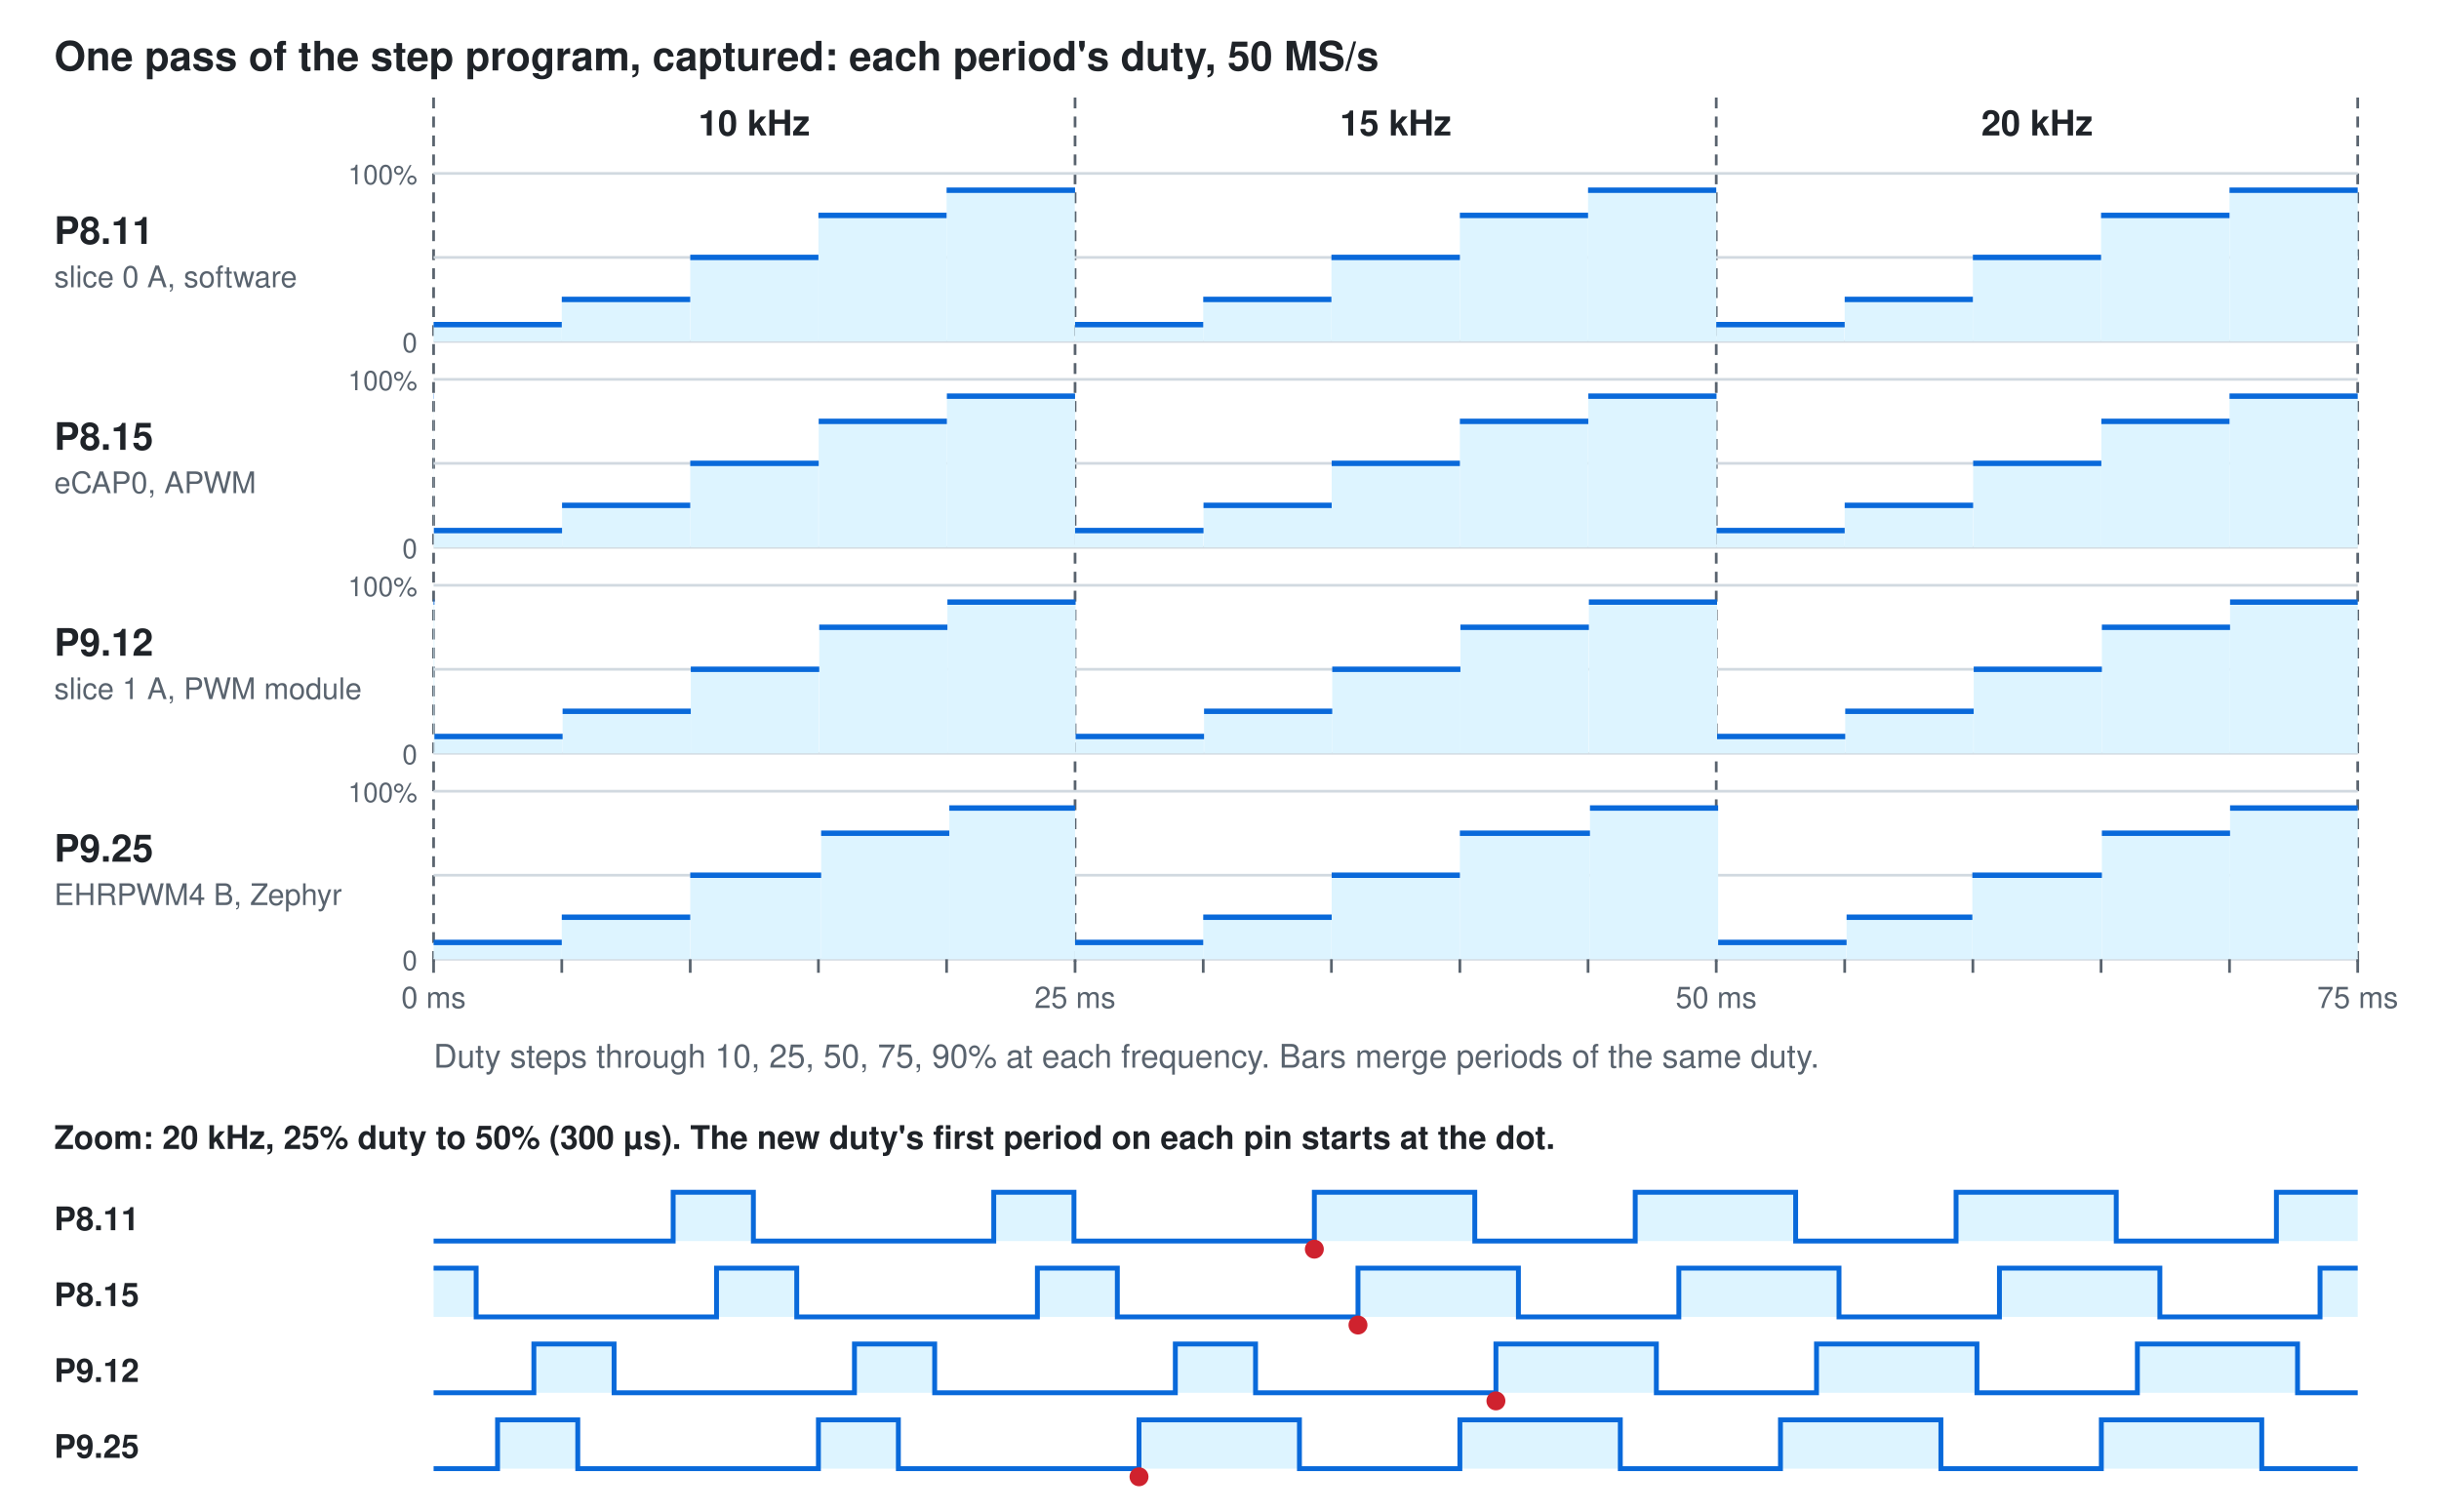
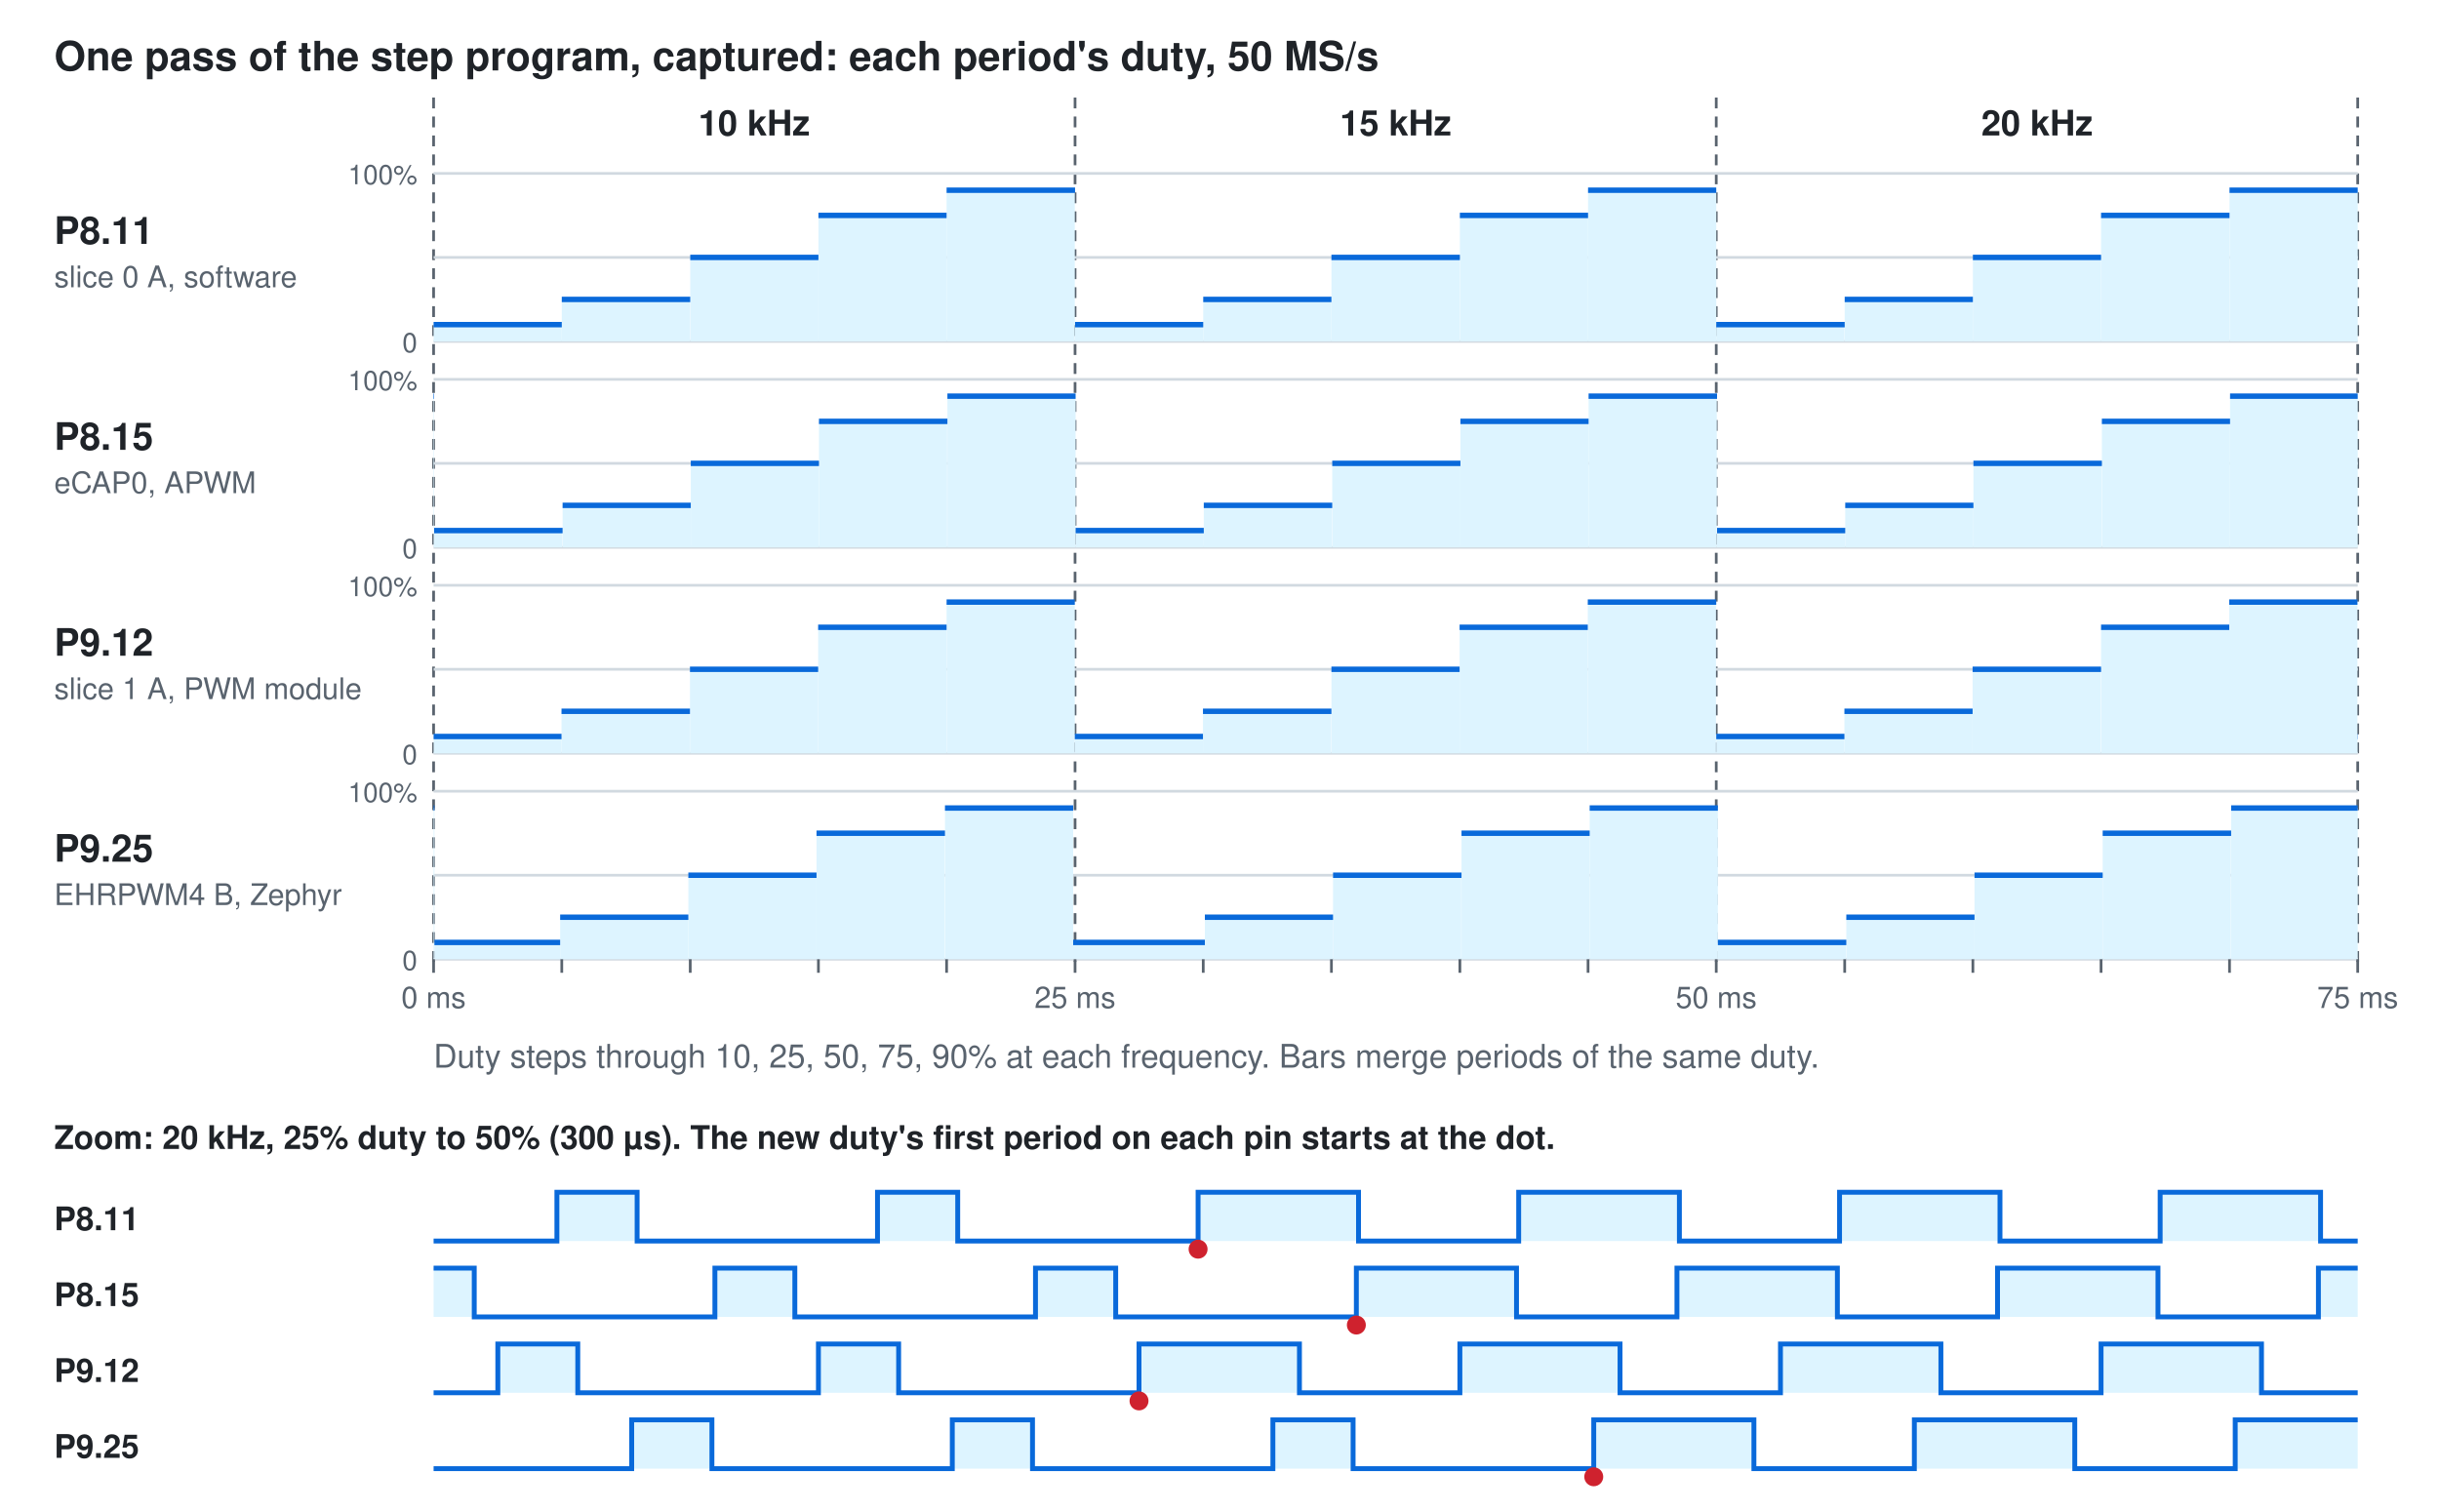
<svg xmlns="http://www.w3.org/2000/svg" width="900" height="558" viewBox="0 0 900 558">
  <rect width="900" height="558" fill="#ffffff" />
  <text x="20.0" y="26.0" font-family="Helvetica, Arial, sans-serif" font-size="15" fill="#1f2328" text-anchor="start" font-weight="bold">One pass of the step program, captured: each period's duty, 50 MS/s</text>
  <text x="278.3" y="50.0" font-family="Helvetica, Arial, sans-serif" font-size="13" fill="#1f2328" text-anchor="middle" font-weight="bold">10 kHz</text>
  <line x1="160.0" y1="36.0" x2="160.0" y2="358.0" stroke="#59636e" stroke-width="1" stroke-dasharray="4 3" />
  <text x="515.0" y="50.0" font-family="Helvetica, Arial, sans-serif" font-size="13" fill="#1f2328" text-anchor="middle" font-weight="bold">15 kHz</text>
  <line x1="396.7" y1="36.0" x2="396.7" y2="358.0" stroke="#59636e" stroke-width="1" stroke-dasharray="4 3" />
  <text x="751.7" y="50.0" font-family="Helvetica, Arial, sans-serif" font-size="13" fill="#1f2328" text-anchor="middle" font-weight="bold">20 kHz</text>
  <line x1="633.3" y1="36.0" x2="633.3" y2="358.0" stroke="#59636e" stroke-width="1" stroke-dasharray="4 3" />
  <line x1="870.0" y1="36.0" x2="870.0" y2="358.0" stroke="#59636e" stroke-width="1" stroke-dasharray="4 3" />
  <text x="20.0" y="90.0" font-family="Helvetica, Arial, sans-serif" font-size="14" fill="#1f2328" text-anchor="start" font-weight="bold">P8.11</text>
  <text x="20.0" y="106.0" font-family="Helvetica, Arial, sans-serif" font-size="11" fill="#59636e" text-anchor="start" font-weight="normal">slice 0 A, software</text>
  <line x1="160.0" y1="126.0" x2="870.0" y2="126.0" stroke="#d1d9e0" stroke-width="1" />
  <line x1="160.0" y1="95.0" x2="870.0" y2="95.0" stroke="#d1d9e0" stroke-width="1" />
  <line x1="160.0" y1="64.0" x2="870.0" y2="64.0" stroke="#d1d9e0" stroke-width="1" />
  <text x="154.0" y="68.0" font-family="Helvetica, Arial, sans-serif" font-size="10" fill="#59636e" text-anchor="end" font-weight="normal">100%</text>
  <text x="154.0" y="130.0" font-family="Helvetica, Arial, sans-serif" font-size="10" fill="#59636e" text-anchor="end" font-weight="normal">0</text>
  <rect x="160.0" y="70.2" width="0.0" height="55.8" fill="#ddf4ff" />
  <rect x="160.0" y="119.8" width="47.3" height="6.2" fill="#ddf4ff" />
  <rect x="207.3" y="110.5" width="47.3" height="15.5" fill="#ddf4ff" />
  <rect x="254.7" y="95.0" width="47.3" height="31.0" fill="#ddf4ff" />
  <rect x="302.0" y="79.5" width="47.3" height="46.5" fill="#ddf4ff" />
  <rect x="349.3" y="70.2" width="47.3" height="55.8" fill="#ddf4ff" />
  <rect x="396.7" y="119.8" width="47.3" height="6.2" fill="#ddf4ff" />
  <rect x="444.0" y="110.5" width="47.3" height="15.5" fill="#ddf4ff" />
  <rect x="491.3" y="95.0" width="47.3" height="31.0" fill="#ddf4ff" />
  <rect x="538.7" y="79.5" width="47.3" height="46.5" fill="#ddf4ff" />
  <rect x="586.0" y="70.2" width="47.3" height="55.8" fill="#ddf4ff" />
  <rect x="633.3" y="119.8" width="47.3" height="6.2" fill="#ddf4ff" />
  <rect x="680.7" y="110.5" width="47.3" height="15.5" fill="#ddf4ff" />
  <rect x="728.0" y="95.0" width="47.3" height="31.0" fill="#ddf4ff" />
  <rect x="775.3" y="79.5" width="47.3" height="46.5" fill="#ddf4ff" />
  <rect x="822.7" y="70.2" width="47.3" height="55.8" fill="#ddf4ff" />
  <path d="M160.0,70.2H160.0M160.0,119.8H207.3M207.3,110.5H254.7M254.7,95.0H302.0M302.0,79.5H349.3M349.3,70.2H396.7M396.7,119.8H444.0M444.0,110.5H491.3M491.3,95.0H538.7M538.7,79.5H586.0M586.0,70.2H633.3M633.3,119.8H680.7M680.7,110.5H728.0M728.0,95.0H775.3M775.3,79.5H822.7M822.7,70.2H870.0" fill="none" stroke="#0969da" stroke-width="2" />
  <text x="20.0" y="166.0" font-family="Helvetica, Arial, sans-serif" font-size="14" fill="#1f2328" text-anchor="start" font-weight="bold">P8.15</text>
  <text x="20.0" y="182.0" font-family="Helvetica, Arial, sans-serif" font-size="11" fill="#59636e" text-anchor="start" font-weight="normal">eCAP0, APWM</text>
  <line x1="160.0" y1="202.0" x2="870.0" y2="202.0" stroke="#d1d9e0" stroke-width="1" />
  <line x1="160.0" y1="171.0" x2="870.0" y2="171.0" stroke="#d1d9e0" stroke-width="1" />
  <line x1="160.0" y1="140.0" x2="870.0" y2="140.0" stroke="#d1d9e0" stroke-width="1" />
  <text x="154.0" y="144.0" font-family="Helvetica, Arial, sans-serif" font-size="10" fill="#59636e" text-anchor="end" font-weight="normal">100%</text>
  <text x="154.0" y="206.0" font-family="Helvetica, Arial, sans-serif" font-size="10" fill="#59636e" text-anchor="end" font-weight="normal">0</text>
-   <rect x="160.0" y="146.2" width="0.1" height="55.8" fill="#ddf4ff" />
-   <rect x="160.1" y="195.8" width="47.3" height="6.2" fill="#ddf4ff" />
-   <rect x="207.4" y="186.5" width="47.3" height="15.5" fill="#ddf4ff" />
-   <rect x="254.7" y="171.0" width="47.3" height="31.0" fill="#ddf4ff" />
-   <rect x="302.1" y="155.5" width="47.3" height="46.5" fill="#ddf4ff" />
-   <rect x="349.4" y="146.2" width="47.3" height="55.8" fill="#ddf4ff" />
-   <rect x="396.7" y="195.8" width="47.3" height="6.2" fill="#ddf4ff" />
-   <rect x="444.1" y="186.5" width="47.3" height="15.5" fill="#ddf4ff" />
-   <rect x="491.4" y="171.0" width="47.3" height="31.0" fill="#ddf4ff" />
-   <rect x="538.7" y="155.5" width="47.3" height="46.5" fill="#ddf4ff" />
-   <rect x="586.1" y="146.2" width="47.3" height="55.8" fill="#ddf4ff" />
-   <rect x="633.4" y="195.8" width="47.3" height="6.2" fill="#ddf4ff" />
-   <rect x="680.7" y="186.5" width="47.3" height="15.5" fill="#ddf4ff" />
-   <rect x="728.1" y="171.0" width="47.3" height="31.0" fill="#ddf4ff" />
-   <rect x="775.4" y="155.5" width="47.3" height="46.5" fill="#ddf4ff" />
-   <rect x="822.7" y="146.2" width="47.3" height="55.8" fill="#ddf4ff" />
-   <path d="M160.0,146.2H160.1M160.1,195.8H207.4M207.4,186.5H254.7M254.7,171.0H302.1M302.1,155.5H349.4M349.4,146.2H396.7M396.7,195.8H444.1M444.1,186.5H491.4M491.4,171.0H538.7M538.7,155.5H586.1M586.1,146.2H633.4M633.4,195.8H680.7M680.7,186.5H728.1M728.1,171.0H775.4M775.4,155.5H822.7M822.7,146.2H870.0" fill="none" stroke="#0969da" stroke-width="2" />
+   <rect x="160.0" y="146.2" width="0.2" height="55.8" fill="#ddf4ff" />
+   <rect x="160.2" y="195.8" width="47.3" height="6.2" fill="#ddf4ff" />
+   <rect x="207.6" y="186.5" width="47.3" height="15.5" fill="#ddf4ff" />
+   <rect x="254.9" y="171.0" width="47.3" height="31.0" fill="#ddf4ff" />
+   <rect x="302.2" y="155.5" width="47.3" height="46.5" fill="#ddf4ff" />
+   <rect x="349.6" y="146.2" width="47.3" height="55.8" fill="#ddf4ff" />
+   <rect x="396.9" y="195.8" width="47.3" height="6.2" fill="#ddf4ff" />
+   <rect x="444.2" y="186.5" width="47.3" height="15.5" fill="#ddf4ff" />
+   <rect x="491.6" y="171.0" width="47.3" height="31.0" fill="#ddf4ff" />
+   <rect x="538.9" y="155.5" width="47.3" height="46.5" fill="#ddf4ff" />
+   <rect x="586.2" y="146.2" width="47.3" height="55.8" fill="#ddf4ff" />
+   <rect x="633.6" y="195.8" width="47.3" height="6.2" fill="#ddf4ff" />
+   <rect x="680.9" y="186.5" width="47.3" height="15.5" fill="#ddf4ff" />
+   <rect x="728.2" y="171.0" width="47.3" height="31.0" fill="#ddf4ff" />
+   <rect x="775.6" y="155.5" width="47.3" height="46.5" fill="#ddf4ff" />
+   <rect x="822.9" y="146.2" width="47.1" height="55.8" fill="#ddf4ff" />
+   <path d="M160.0,146.2H160.2M160.2,195.8H207.6M207.6,186.5H254.9M254.9,171.0H302.2M302.2,155.5H349.6M349.6,146.2H396.9M396.9,195.8H444.2M444.2,186.5H491.6M491.6,171.0H538.9M538.9,155.5H586.2M586.2,146.2H633.6M633.6,195.8H680.9M680.9,186.5H728.2M728.2,171.0H775.6M775.6,155.5H822.9M822.9,146.2H870.0" fill="none" stroke="#0969da" stroke-width="2" />
  <text x="20.0" y="242.0" font-family="Helvetica, Arial, sans-serif" font-size="14" fill="#1f2328" text-anchor="start" font-weight="bold">P9.12</text>
  <text x="20.0" y="258.0" font-family="Helvetica, Arial, sans-serif" font-size="11" fill="#59636e" text-anchor="start" font-weight="normal">slice 1 A, PWM module</text>
  <line x1="160.0" y1="278.0" x2="870.0" y2="278.0" stroke="#d1d9e0" stroke-width="1" />
  <line x1="160.0" y1="247.0" x2="870.0" y2="247.0" stroke="#d1d9e0" stroke-width="1" />
  <line x1="160.0" y1="216.0" x2="870.0" y2="216.0" stroke="#d1d9e0" stroke-width="1" />
  <text x="154.0" y="220.0" font-family="Helvetica, Arial, sans-serif" font-size="10" fill="#59636e" text-anchor="end" font-weight="normal">100%</text>
  <text x="154.0" y="282.0" font-family="Helvetica, Arial, sans-serif" font-size="10" fill="#59636e" text-anchor="end" font-weight="normal">0</text>
-   <rect x="160.0" y="222.2" width="0.3" height="55.8" fill="#ddf4ff" />
-   <rect x="160.3" y="271.8" width="47.3" height="6.2" fill="#ddf4ff" />
-   <rect x="207.6" y="262.5" width="47.3" height="15.5" fill="#ddf4ff" />
-   <rect x="254.9" y="247.0" width="47.3" height="31.0" fill="#ddf4ff" />
-   <rect x="302.3" y="231.5" width="47.3" height="46.5" fill="#ddf4ff" />
-   <rect x="349.6" y="222.2" width="47.3" height="55.8" fill="#ddf4ff" />
-   <rect x="396.9" y="271.8" width="47.3" height="6.2" fill="#ddf4ff" />
-   <rect x="444.3" y="262.5" width="47.3" height="15.5" fill="#ddf4ff" />
-   <rect x="491.6" y="247.0" width="47.3" height="31.0" fill="#ddf4ff" />
-   <rect x="538.9" y="231.5" width="47.3" height="46.5" fill="#ddf4ff" />
-   <rect x="586.3" y="222.2" width="47.3" height="55.8" fill="#ddf4ff" />
-   <rect x="633.6" y="271.8" width="47.3" height="6.2" fill="#ddf4ff" />
-   <rect x="680.9" y="262.5" width="47.3" height="15.5" fill="#ddf4ff" />
-   <rect x="728.3" y="247.0" width="47.3" height="31.0" fill="#ddf4ff" />
-   <rect x="775.6" y="231.5" width="47.3" height="46.5" fill="#ddf4ff" />
-   <rect x="822.9" y="222.2" width="47.1" height="55.8" fill="#ddf4ff" />
-   <path d="M160.0,222.2H160.3M160.3,271.8H207.6M207.6,262.5H254.9M254.9,247.0H302.3M302.3,231.5H349.6M349.6,222.2H396.9M396.9,271.8H444.3M444.3,262.5H491.6M491.6,247.0H538.9M538.9,231.5H586.3M586.3,222.2H633.6M633.6,271.8H680.9M680.9,262.5H728.3M728.3,247.0H775.6M775.6,231.5H822.9M822.9,222.2H870.0" fill="none" stroke="#0969da" stroke-width="2" />
+   <rect x="160.0" y="271.8" width="47.2" height="6.2" fill="#ddf4ff" />
+   <rect x="207.2" y="262.5" width="47.3" height="15.5" fill="#ddf4ff" />
+   <rect x="254.6" y="247.0" width="47.3" height="31.0" fill="#ddf4ff" />
+   <rect x="301.9" y="231.5" width="47.3" height="46.5" fill="#ddf4ff" />
+   <rect x="349.3" y="222.2" width="47.3" height="55.8" fill="#ddf4ff" />
+   <rect x="396.6" y="271.8" width="47.3" height="6.2" fill="#ddf4ff" />
+   <rect x="443.9" y="262.5" width="47.3" height="15.5" fill="#ddf4ff" />
+   <rect x="491.3" y="247.0" width="47.3" height="31.0" fill="#ddf4ff" />
+   <rect x="538.6" y="231.5" width="47.3" height="46.5" fill="#ddf4ff" />
+   <rect x="585.9" y="222.2" width="47.3" height="55.8" fill="#ddf4ff" />
+   <rect x="633.3" y="271.8" width="47.3" height="6.2" fill="#ddf4ff" />
+   <rect x="680.6" y="262.5" width="47.3" height="15.5" fill="#ddf4ff" />
+   <rect x="727.9" y="247.0" width="47.3" height="31.0" fill="#ddf4ff" />
+   <rect x="775.3" y="231.5" width="47.3" height="46.5" fill="#ddf4ff" />
+   <rect x="822.6" y="222.2" width="47.3" height="55.8" fill="#ddf4ff" />
+   <rect x="869.9" y="271.8" width="0.1" height="6.2" fill="#ddf4ff" />
+   <path d="M160.0,271.8H207.2M207.2,262.5H254.6M254.6,247.0H301.9M301.9,231.5H349.3M349.3,222.2H396.6M396.6,271.8H443.9M443.9,262.5H491.3M491.3,247.0H538.6M538.6,231.5H585.9M585.9,222.2H633.3M633.3,271.8H680.6M680.6,262.5H727.9M727.9,247.0H775.3M775.3,231.5H822.6M822.6,222.2H869.9M869.9,271.8H870.0" fill="none" stroke="#0969da" stroke-width="2" />
  <text x="20.0" y="318.0" font-family="Helvetica, Arial, sans-serif" font-size="14" fill="#1f2328" text-anchor="start" font-weight="bold">P9.25</text>
  <text x="20.0" y="334.0" font-family="Helvetica, Arial, sans-serif" font-size="11" fill="#59636e" text-anchor="start" font-weight="normal">EHRPWM4 B, Zephyr</text>
  <line x1="160.0" y1="354.0" x2="870.0" y2="354.0" stroke="#d1d9e0" stroke-width="1" />
  <line x1="160.0" y1="323.0" x2="870.0" y2="323.0" stroke="#d1d9e0" stroke-width="1" />
  <line x1="160.0" y1="292.0" x2="870.0" y2="292.0" stroke="#d1d9e0" stroke-width="1" />
  <text x="154.0" y="296.0" font-family="Helvetica, Arial, sans-serif" font-size="10" fill="#59636e" text-anchor="end" font-weight="normal">100%</text>
  <text x="154.0" y="358.0" font-family="Helvetica, Arial, sans-serif" font-size="10" fill="#59636e" text-anchor="end" font-weight="normal">0</text>
-   <rect x="160.0" y="347.8" width="47.3" height="6.2" fill="#ddf4ff" />
-   <rect x="207.3" y="338.5" width="47.3" height="15.5" fill="#ddf4ff" />
-   <rect x="254.7" y="323.0" width="48.3" height="31.0" fill="#ddf4ff" />
-   <rect x="303.0" y="307.5" width="47.3" height="46.5" fill="#ddf4ff" />
-   <rect x="350.3" y="298.2" width="46.4" height="55.8" fill="#ddf4ff" />
-   <rect x="396.7" y="347.8" width="47.3" height="6.2" fill="#ddf4ff" />
-   <rect x="444.0" y="338.5" width="47.3" height="15.5" fill="#ddf4ff" />
-   <rect x="491.4" y="323.0" width="47.3" height="31.0" fill="#ddf4ff" />
-   <rect x="538.7" y="307.5" width="48.0" height="46.5" fill="#ddf4ff" />
-   <rect x="586.7" y="298.2" width="47.3" height="55.8" fill="#ddf4ff" />
-   <rect x="634.0" y="347.8" width="47.3" height="6.2" fill="#ddf4ff" />
-   <rect x="681.4" y="338.5" width="46.4" height="15.5" fill="#ddf4ff" />
-   <rect x="727.8" y="323.0" width="47.8" height="31.0" fill="#ddf4ff" />
-   <rect x="775.6" y="307.5" width="47.3" height="46.5" fill="#ddf4ff" />
-   <rect x="822.9" y="298.2" width="47.1" height="55.8" fill="#ddf4ff" />
-   <path d="M160.0,347.8H207.3M207.3,338.5H254.7M254.7,323.0H303.0M303.0,307.5H350.3M350.3,298.2H396.7M396.7,347.8H444.0M444.0,338.5H491.4M491.4,323.0H538.7M538.7,307.5H586.7M586.7,298.2H634.0M634.0,347.8H681.4M681.4,338.5H727.8M727.8,323.0H775.6M775.6,307.5H822.9M822.9,298.2H870.0" fill="none" stroke="#0969da" stroke-width="2" />
+   <rect x="160.0" y="298.2" width="0.3" height="55.8" fill="#ddf4ff" />
+   <rect x="160.3" y="347.8" width="46.4" height="6.2" fill="#ddf4ff" />
+   <rect x="206.7" y="338.5" width="47.3" height="15.5" fill="#ddf4ff" />
+   <rect x="254.0" y="323.0" width="47.3" height="31.0" fill="#ddf4ff" />
+   <rect x="301.3" y="307.5" width="47.3" height="46.5" fill="#ddf4ff" />
+   <rect x="348.7" y="298.2" width="47.3" height="55.8" fill="#ddf4ff" />
+   <rect x="396.0" y="347.8" width="48.6" height="6.2" fill="#ddf4ff" />
+   <rect x="444.6" y="338.5" width="47.3" height="15.5" fill="#ddf4ff" />
+   <rect x="491.9" y="323.0" width="47.3" height="31.0" fill="#ddf4ff" />
+   <rect x="539.3" y="307.5" width="47.3" height="46.5" fill="#ddf4ff" />
+   <rect x="586.6" y="298.2" width="47.3" height="55.8" fill="#ddf4ff" />
+   <rect x="633.9" y="347.8" width="47.3" height="6.2" fill="#ddf4ff" />
+   <rect x="681.3" y="338.5" width="47.3" height="15.5" fill="#ddf4ff" />
+   <rect x="728.6" y="323.0" width="47.3" height="31.0" fill="#ddf4ff" />
+   <rect x="775.9" y="307.5" width="47.3" height="46.5" fill="#ddf4ff" />
+   <rect x="823.3" y="298.2" width="46.7" height="55.8" fill="#ddf4ff" />
+   <path d="M160.0,298.2H160.3M160.3,347.8H206.7M206.7,338.5H254.0M254.0,323.0H301.3M301.3,307.5H348.7M348.7,298.2H396.0M396.0,347.8H444.6M444.6,338.5H491.9M491.9,323.0H539.3M539.3,307.5H586.6M586.6,298.2H633.9M633.9,347.8H681.3M681.3,338.5H728.6M728.6,323.0H775.9M775.9,307.5H823.3M823.3,298.2H870.0" fill="none" stroke="#0969da" stroke-width="2" />
  <line x1="160.0" y1="354.0" x2="160.0" y2="359.0" stroke="#59636e" stroke-width="1" />
  <text x="160.0" y="372.0" font-family="Helvetica, Arial, sans-serif" font-size="11" fill="#59636e" text-anchor="middle" font-weight="normal">0 ms</text>
  <line x1="207.3" y1="354.0" x2="207.3" y2="359.0" stroke="#59636e" stroke-width="1" />
  <line x1="254.7" y1="354.0" x2="254.7" y2="359.0" stroke="#59636e" stroke-width="1" />
  <line x1="302.0" y1="354.0" x2="302.0" y2="359.0" stroke="#59636e" stroke-width="1" />
  <line x1="349.3" y1="354.0" x2="349.3" y2="359.0" stroke="#59636e" stroke-width="1" />
  <line x1="396.7" y1="354.0" x2="396.7" y2="359.0" stroke="#59636e" stroke-width="1" />
  <text x="396.7" y="372.0" font-family="Helvetica, Arial, sans-serif" font-size="11" fill="#59636e" text-anchor="middle" font-weight="normal">25 ms</text>
  <line x1="444.0" y1="354.0" x2="444.0" y2="359.0" stroke="#59636e" stroke-width="1" />
  <line x1="491.3" y1="354.0" x2="491.3" y2="359.0" stroke="#59636e" stroke-width="1" />
  <line x1="538.7" y1="354.0" x2="538.7" y2="359.0" stroke="#59636e" stroke-width="1" />
  <line x1="586.0" y1="354.0" x2="586.0" y2="359.0" stroke="#59636e" stroke-width="1" />
  <line x1="633.3" y1="354.0" x2="633.3" y2="359.0" stroke="#59636e" stroke-width="1" />
  <text x="633.3" y="372.0" font-family="Helvetica, Arial, sans-serif" font-size="11" fill="#59636e" text-anchor="middle" font-weight="normal">50 ms</text>
  <line x1="680.7" y1="354.0" x2="680.7" y2="359.0" stroke="#59636e" stroke-width="1" />
  <line x1="728.0" y1="354.0" x2="728.0" y2="359.0" stroke="#59636e" stroke-width="1" />
  <line x1="775.3" y1="354.0" x2="775.3" y2="359.0" stroke="#59636e" stroke-width="1" />
  <line x1="822.7" y1="354.0" x2="822.7" y2="359.0" stroke="#59636e" stroke-width="1" />
  <line x1="870.0" y1="354.0" x2="870.0" y2="359.0" stroke="#59636e" stroke-width="1" />
  <text x="870.0" y="372.0" font-family="Helvetica, Arial, sans-serif" font-size="11" fill="#59636e" text-anchor="middle" font-weight="normal">75 ms</text>
  <text x="160.0" y="394.0" font-family="Helvetica, Arial, sans-serif" font-size="12" fill="#59636e" text-anchor="start" font-weight="normal">Duty steps through 10, 25, 50, 75, 90% at each frequency. Bars merge periods of the same duty.</text>
  <text x="20.0" y="424.0" font-family="Helvetica, Arial, sans-serif" font-size="12" fill="#1f2328" text-anchor="start" font-weight="bold">Zoom: 20 kHz, 25% duty to 50% (300 µs). The new duty's first period on each pin starts at the dot.</text>
  <text x="20.0" y="454.0" font-family="Helvetica, Arial, sans-serif" font-size="12" fill="#1f2328" text-anchor="start" font-weight="bold">P8.11</text>
-   <rect x="248.4" y="440.0" width="29.6" height="18.0" fill="#ddf4ff" />
-   <rect x="366.7" y="440.0" width="29.6" height="18.0" fill="#ddf4ff" />
-   <rect x="485.0" y="440.0" width="59.2" height="18.0" fill="#ddf4ff" />
-   <rect x="603.4" y="440.0" width="59.2" height="18.0" fill="#ddf4ff" />
-   <rect x="721.8" y="440.0" width="59.1" height="18.0" fill="#ddf4ff" />
-   <rect x="840.0" y="440.0" width="30.0" height="18.0" fill="#ddf4ff" />
-   <polyline points="160.0,458.0 248.4,458.0 248.4,440.0 278.0,440.0 278.0,458.0 366.7,458.0 366.7,440.0 396.3,440.0 396.3,458.0 485.0,458.0 485.0,440.0 544.2,440.0 544.2,458.0 603.4,458.0 603.4,440.0 662.6,440.0 662.6,458.0 721.8,458.0 721.8,440.0 780.9,440.0 780.9,458.0 840.0,458.0 840.0,440.0 870.0,440.0" fill="none" stroke="#0969da" stroke-width="1.8" />
-   <circle cx="485.0" cy="461.0" r="3.5" fill="#cf222e" />
+   <rect x="205.5" y="440.0" width="29.6" height="18.0" fill="#ddf4ff" />
+   <rect x="323.8" y="440.0" width="29.6" height="18.0" fill="#ddf4ff" />
+   <rect x="442.1" y="440.0" width="59.2" height="18.0" fill="#ddf4ff" />
+   <rect x="560.4" y="440.0" width="59.2" height="18.0" fill="#ddf4ff" />
+   <rect x="678.8" y="440.0" width="59.2" height="18.0" fill="#ddf4ff" />
+   <rect x="797.1" y="440.0" width="59.2" height="18.0" fill="#ddf4ff" />
+   <polyline points="160.0,458.0 205.5,458.0 205.5,440.0 235.1,440.0 235.1,458.0 323.8,458.0 323.8,440.0 353.4,440.0 353.4,458.0 442.1,458.0 442.1,440.0 501.3,440.0 501.3,458.0 560.4,458.0 560.4,440.0 619.7,440.0 619.7,458.0 678.8,458.0 678.8,440.0 738.0,440.0 738.0,458.0 797.1,458.0 797.1,440.0 856.3,440.0 856.3,458.0 870.0,458.0" fill="none" stroke="#0969da" stroke-width="1.8" />
+   <circle cx="442.1" cy="461.0" r="3.5" fill="#cf222e" />
  <text x="20.0" y="482.0" font-family="Helvetica, Arial, sans-serif" font-size="12" fill="#1f2328" text-anchor="start" font-weight="bold">P8.15</text>
-   <rect x="160.0" y="468.0" width="15.7" height="18.0" fill="#ddf4ff" />
-   <rect x="264.4" y="468.0" width="29.6" height="18.0" fill="#ddf4ff" />
-   <rect x="382.8" y="468.0" width="29.6" height="18.0" fill="#ddf4ff" />
-   <rect x="501.1" y="468.0" width="59.2" height="18.0" fill="#ddf4ff" />
-   <rect x="619.5" y="468.0" width="59.2" height="18.0" fill="#ddf4ff" />
-   <rect x="737.8" y="468.0" width="59.2" height="18.0" fill="#ddf4ff" />
-   <rect x="856.1" y="468.0" width="13.9" height="18.0" fill="#ddf4ff" />
-   <polyline points="160.0,468.0 175.7,468.0 175.7,486.0 264.4,486.0 264.4,468.0 294.0,468.0 294.0,486.0 382.8,486.0 382.8,468.0 412.3,468.0 412.3,486.0 501.1,486.0 501.1,468.0 560.3,468.0 560.3,486.0 619.5,486.0 619.5,468.0 678.6,468.0 678.6,486.0 737.8,486.0 737.8,468.0 797.0,468.0 797.0,486.0 856.1,486.0 856.1,468.0 870.0,468.0" fill="none" stroke="#0969da" stroke-width="1.8" />
-   <circle cx="501.1" cy="489.0" r="3.5" fill="#cf222e" />
+   <rect x="160.0" y="468.0" width="15.0" height="18.0" fill="#ddf4ff" />
+   <rect x="263.8" y="468.0" width="29.6" height="18.0" fill="#ddf4ff" />
+   <rect x="382.1" y="468.0" width="29.6" height="18.0" fill="#ddf4ff" />
+   <rect x="500.5" y="468.0" width="59.2" height="18.0" fill="#ddf4ff" />
+   <rect x="618.8" y="468.0" width="59.2" height="18.0" fill="#ddf4ff" />
+   <rect x="737.1" y="468.0" width="59.2" height="18.0" fill="#ddf4ff" />
+   <rect x="855.5" y="468.0" width="14.5" height="18.0" fill="#ddf4ff" />
+   <polyline points="160.0,468.0 175.0,468.0 175.0,486.0 263.8,486.0 263.8,468.0 293.3,468.0 293.3,486.0 382.1,486.0 382.1,468.0 411.7,468.0 411.7,486.0 500.5,486.0 500.5,468.0 559.6,468.0 559.6,486.0 618.8,486.0 618.8,468.0 678.0,468.0 678.0,486.0 737.1,486.0 737.1,468.0 796.3,468.0 796.3,486.0 855.5,486.0 855.5,468.0 870.0,468.0" fill="none" stroke="#0969da" stroke-width="1.8" />
+   <circle cx="500.5" cy="489.0" r="3.5" fill="#cf222e" />
  <text x="20.0" y="510.0" font-family="Helvetica, Arial, sans-serif" font-size="12" fill="#1f2328" text-anchor="start" font-weight="bold">P9.12</text>
-   <rect x="197.0" y="496.0" width="29.6" height="18.0" fill="#ddf4ff" />
-   <rect x="315.3" y="496.0" width="29.6" height="18.0" fill="#ddf4ff" />
-   <rect x="433.7" y="496.0" width="29.6" height="18.0" fill="#ddf4ff" />
-   <rect x="552.0" y="496.0" width="59.2" height="18.0" fill="#ddf4ff" />
-   <rect x="670.3" y="496.0" width="59.2" height="18.0" fill="#ddf4ff" />
-   <rect x="788.7" y="496.0" width="59.2" height="18.0" fill="#ddf4ff" />
-   <polyline points="160.0,514.0 197.0,514.0 197.0,496.0 226.6,496.0 226.6,514.0 315.3,514.0 315.3,496.0 344.9,496.0 344.9,514.0 433.7,514.0 433.7,496.0 463.3,496.0 463.3,514.0 552.0,514.0 552.0,496.0 611.2,496.0 611.2,514.0 670.3,514.0 670.3,496.0 729.5,496.0 729.5,514.0 788.7,514.0 788.7,496.0 847.8,496.0 847.8,514.0 870.0,514.0" fill="none" stroke="#0969da" stroke-width="1.8" />
-   <circle cx="552.0" cy="517.0" r="3.5" fill="#cf222e" />
+   <rect x="183.7" y="496.0" width="29.6" height="18.0" fill="#ddf4ff" />
+   <rect x="302.0" y="496.0" width="29.6" height="18.0" fill="#ddf4ff" />
+   <rect x="420.3" y="496.0" width="59.2" height="18.0" fill="#ddf4ff" />
+   <rect x="538.7" y="496.0" width="59.2" height="18.0" fill="#ddf4ff" />
+   <rect x="657.0" y="496.0" width="59.2" height="18.0" fill="#ddf4ff" />
+   <rect x="775.3" y="496.0" width="59.2" height="18.0" fill="#ddf4ff" />
+   <polyline points="160.0,514.0 183.7,514.0 183.7,496.0 213.2,496.0 213.2,514.0 302.0,514.0 302.0,496.0 331.6,496.0 331.6,514.0 420.3,514.0 420.3,496.0 479.5,496.0 479.5,514.0 538.7,514.0 538.7,496.0 597.8,496.0 597.8,514.0 657.0,514.0 657.0,496.0 716.2,496.0 716.2,514.0 775.3,514.0 775.3,496.0 834.5,496.0 834.5,514.0 870.0,514.0" fill="none" stroke="#0969da" stroke-width="1.8" />
+   <circle cx="420.3" cy="517.0" r="3.5" fill="#cf222e" />
  <text x="20.0" y="538.0" font-family="Helvetica, Arial, sans-serif" font-size="12" fill="#1f2328" text-anchor="start" font-weight="bold">P9.25</text>
-   <rect x="183.6" y="524.0" width="29.6" height="18.0" fill="#ddf4ff" />
-   <rect x="302.0" y="524.0" width="29.5" height="18.0" fill="#ddf4ff" />
-   <rect x="420.3" y="524.0" width="59.2" height="18.0" fill="#ddf4ff" />
-   <rect x="538.7" y="524.0" width="59.2" height="18.0" fill="#ddf4ff" />
-   <rect x="657.0" y="524.0" width="59.2" height="18.0" fill="#ddf4ff" />
-   <rect x="775.4" y="524.0" width="59.2" height="18.0" fill="#ddf4ff" />
-   <polyline points="160.0,542.0 183.6,542.0 183.6,524.0 213.2,524.0 213.2,542.0 302.0,542.0 302.0,524.0 331.5,524.0 331.5,542.0 420.3,542.0 420.3,524.0 479.5,524.0 479.5,542.0 538.7,542.0 538.7,524.0 597.9,524.0 597.9,542.0 657.0,542.0 657.0,524.0 716.2,524.0 716.2,542.0 775.4,542.0 775.4,524.0 834.6,524.0 834.6,542.0 870.0,542.0" fill="none" stroke="#0969da" stroke-width="1.8" />
-   <circle cx="420.3" cy="545.0" r="3.5" fill="#cf222e" />
+   <rect x="233.1" y="524.0" width="29.6" height="18.0" fill="#ddf4ff" />
+   <rect x="351.4" y="524.0" width="29.6" height="18.0" fill="#ddf4ff" />
+   <rect x="469.7" y="524.0" width="29.6" height="18.0" fill="#ddf4ff" />
+   <rect x="588.1" y="524.0" width="59.2" height="18.0" fill="#ddf4ff" />
+   <rect x="706.4" y="524.0" width="59.2" height="18.0" fill="#ddf4ff" />
+   <rect x="824.8" y="524.0" width="45.2" height="18.0" fill="#ddf4ff" />
+   <polyline points="160.0,542.0 233.1,542.0 233.1,524.0 262.7,524.0 262.7,542.0 351.4,542.0 351.4,524.0 381.0,524.0 381.0,542.0 469.7,542.0 469.7,524.0 499.3,524.0 499.3,542.0 588.1,542.0 588.1,524.0 647.2,524.0 647.2,542.0 706.4,542.0 706.4,524.0 765.6,524.0 765.6,542.0 824.8,542.0 824.8,524.0 870.0,524.0" fill="none" stroke="#0969da" stroke-width="1.8" />
+   <circle cx="588.1" cy="545.0" r="3.5" fill="#cf222e" />
</svg>
